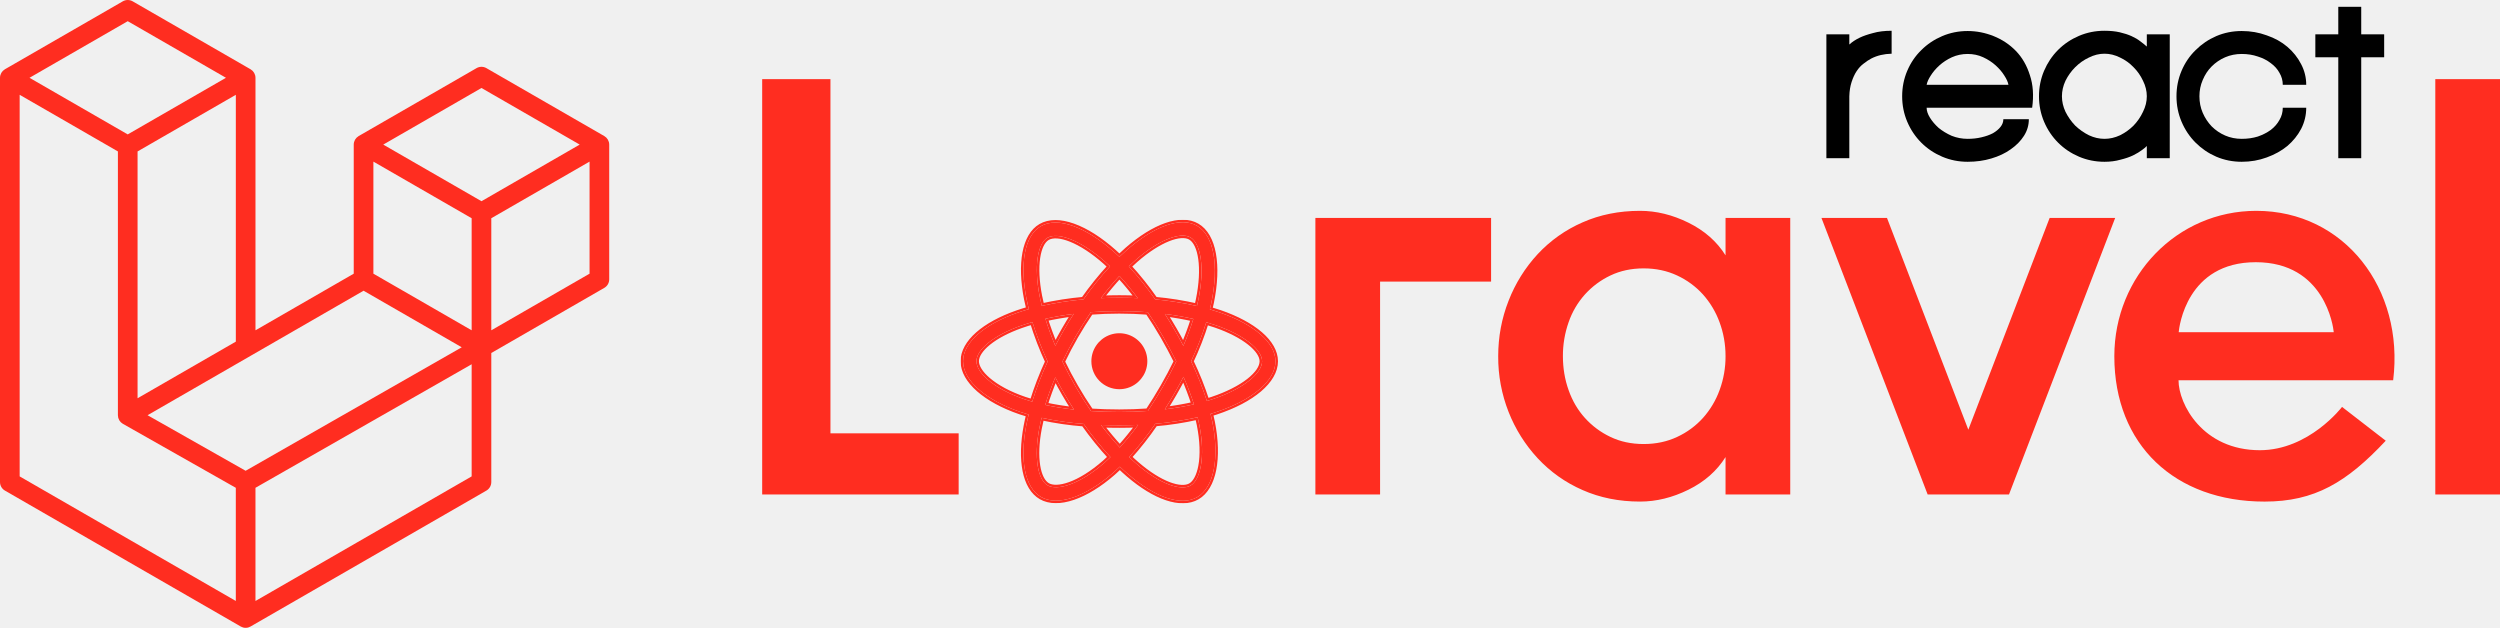
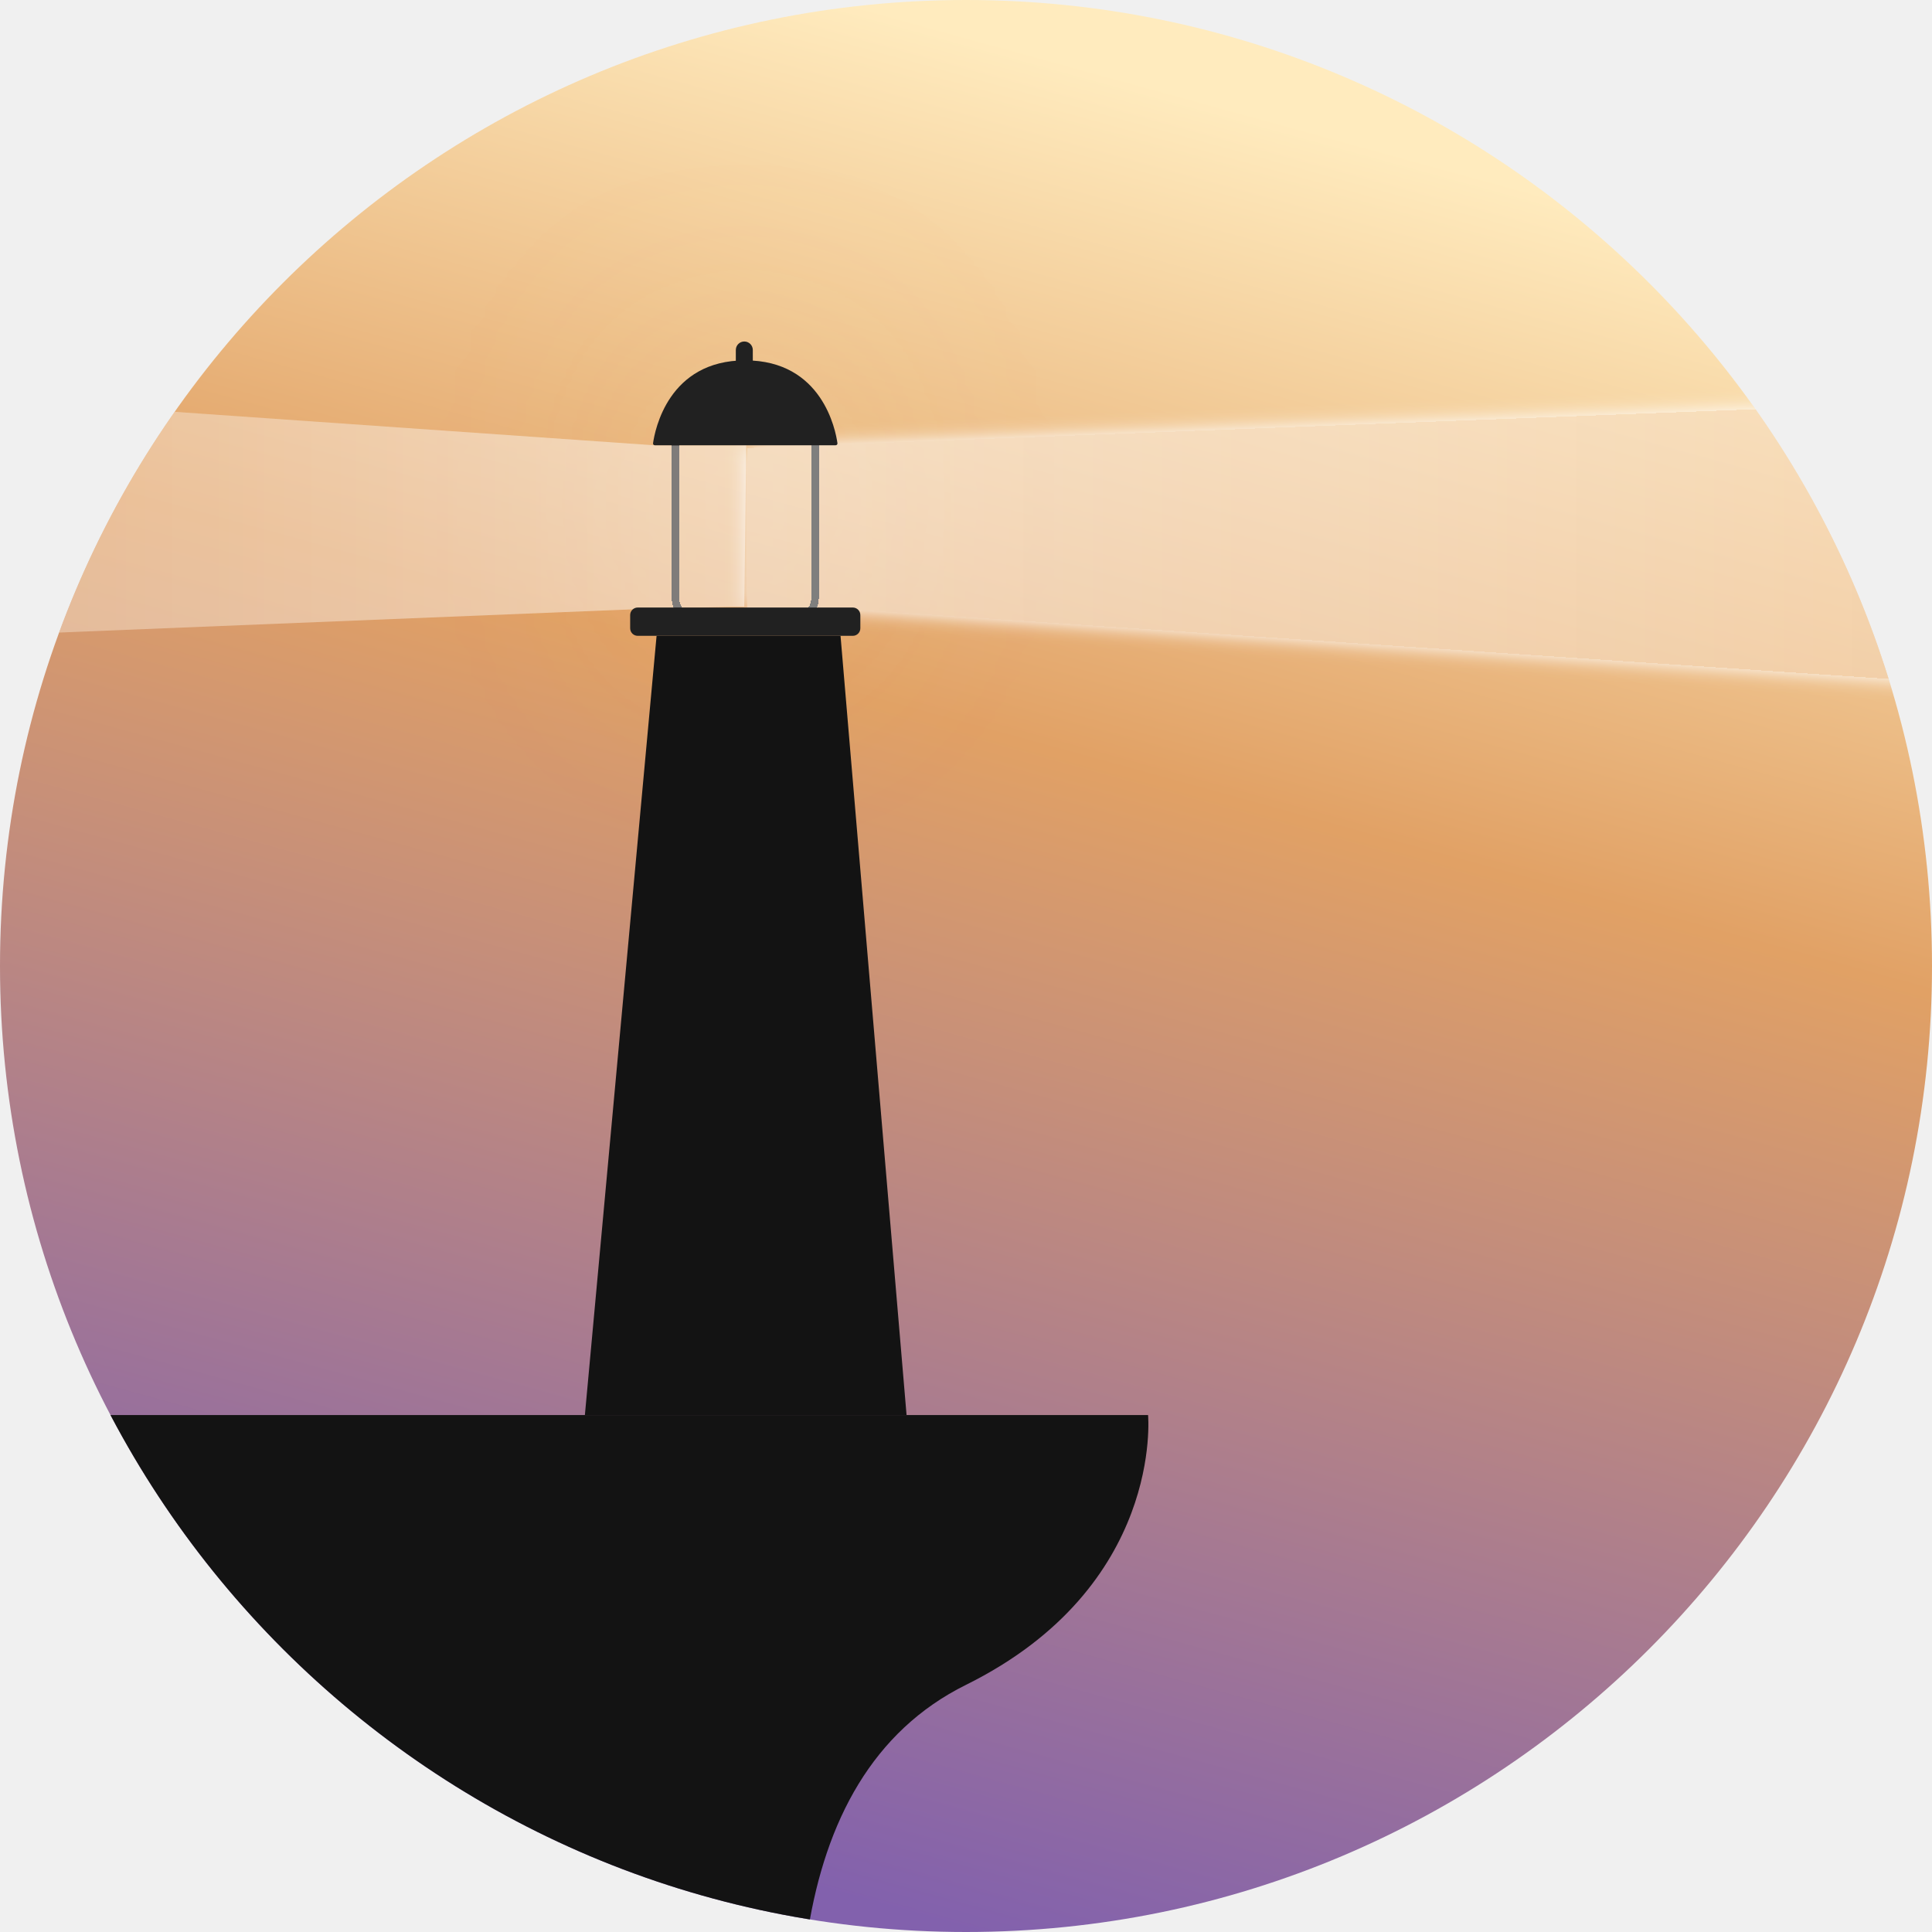
- <svg xmlns="http://www.w3.org/2000/svg" width="1991" height="500" viewBox="0 0 1991 500" fill="none">
-   <mask id="path-1-outside-1_1_7" maskUnits="userSpaceOnUse" x="765" y="175" width="253" height="226" fill="black">
-     <rect fill="white" x="765" y="175" width="253" height="226" />
-     <path d="M971.537 248.894C968.887 247.988 966.217 247.145 963.529 246.365C963.975 244.551 964.386 242.726 964.763 240.892C970.827 211.403 966.862 187.646 953.33 179.825C940.374 172.321 919.125 180.141 897.69 198.84C895.582 200.685 893.518 202.585 891.496 204.541C890.149 203.242 888.767 201.97 887.35 200.727C864.884 180.732 842.365 172.31 828.849 180.157C815.893 187.677 812.042 210.009 817.499 237.958C818.045 240.722 818.658 243.474 819.339 246.214C816.152 247.121 813.073 248.09 810.13 249.117C783.823 258.316 767 272.739 767 287.696C767 303.15 785.056 318.646 812.488 328.042C814.713 328.799 816.959 329.502 819.225 330.152C818.489 333.085 817.838 336.051 817.271 339.05C812.089 366.518 816.131 388.321 829.062 395.795C842.417 403.511 864.822 395.582 886.661 376.458C888.389 374.945 890.116 373.347 891.844 371.664C894.027 373.775 896.273 375.824 898.581 377.811C919.726 396.043 940.607 403.408 953.517 395.914C966.862 388.171 971.2 364.746 965.566 336.246C965.134 334.07 964.637 331.848 964.074 329.582C965.649 329.115 967.192 328.633 968.702 328.136C997.206 318.667 1015.78 303.358 1015.78 287.711C1015.76 272.682 998.403 258.165 971.537 248.894ZM904.681 206.873C923.043 190.854 940.208 184.531 948.033 189.05C956.362 193.865 959.601 213.279 954.367 238.741C954.021 240.399 953.648 242.053 953.247 243.701C942.289 241.208 931.177 239.449 919.985 238.435C913.577 229.204 906.553 220.417 898.959 212.133C900.818 210.33 902.722 208.576 904.671 206.873H904.681ZM840.453 300.476C842.702 304.829 845.053 309.129 847.507 313.376C850.005 317.708 852.608 321.977 855.317 326.182C847.616 325.345 839.963 324.111 832.389 322.487C834.586 315.376 837.292 307.991 840.453 300.476ZM840.453 275.429C837.343 268.074 834.711 260.84 832.55 253.853C839.65 252.262 847.216 250.962 855.104 249.977C852.461 254.102 849.918 258.288 847.475 262.534C845.033 266.781 842.687 271.079 840.437 275.429H840.453ZM846.102 287.955C849.377 281.124 852.905 274.425 856.685 267.857C860.461 261.292 864.481 254.878 868.745 248.614C876.146 248.054 883.733 247.759 891.398 247.759C899.063 247.759 906.697 248.054 914.093 248.619C918.311 254.869 922.307 261.261 926.08 267.795C929.853 274.328 933.427 280.996 936.803 287.799C933.472 294.654 929.906 301.381 926.106 307.981C922.336 314.545 918.363 320.978 914.186 327.281C906.801 327.799 899.156 328.084 891.382 328.084C883.609 328.084 876.109 327.84 868.859 327.369C864.564 321.084 860.511 314.642 856.7 308.043C852.89 301.444 849.352 294.748 846.087 287.955H846.102ZM935.305 313.303C937.81 308.957 940.215 304.553 942.519 300.093C945.678 307.255 948.467 314.576 950.874 322.025C943.21 323.751 935.462 325.074 927.661 325.99C930.293 321.813 932.842 317.584 935.305 313.303ZM942.416 275.434C940.121 271.063 937.736 266.744 935.258 262.477C932.84 258.269 930.319 254.113 927.697 250.008C935.632 251.013 943.245 252.35 950.381 253.983C948.087 261.262 945.428 268.421 942.416 275.434ZM891.502 219.747C896.677 225.401 901.563 231.314 906.143 237.461C896.347 236.994 886.545 236.994 876.736 237.461C881.572 231.066 886.521 225.131 891.502 219.747ZM834.198 189.366C842.521 184.536 860.924 191.439 880.323 208.682C881.561 209.786 882.81 210.941 884.054 212.139C876.422 220.421 869.348 229.201 862.878 238.42C851.711 239.426 840.621 241.157 829.678 243.602C829.046 241.059 828.476 238.499 827.968 235.922C823.278 211.962 826.382 193.901 834.198 189.366ZM822.065 319.89C819.992 319.299 817.945 318.658 815.924 317.967C803.796 313.821 793.779 308.411 786.901 302.518C780.744 297.237 777.624 291.966 777.624 287.696C777.624 278.621 791.13 267.043 813.654 259.191C816.483 258.207 819.337 257.307 822.215 256.491C825.561 267.242 829.612 277.759 834.343 287.976C829.555 298.333 825.454 308.994 822.065 319.89ZM879.659 368.436C870.004 376.894 860.333 382.89 851.808 385.911C844.148 388.622 838.048 388.7 834.363 386.569C826.517 382.035 823.252 364.523 827.704 341.035C828.232 338.271 828.837 335.507 829.518 332.743C840.57 335.124 851.771 336.75 863.044 337.609C869.577 346.876 876.71 355.706 884.396 364.041C882.852 365.559 881.271 367.021 879.659 368.436ZM891.797 356.402C886.76 350.955 881.732 344.927 876.83 338.449C881.594 338.636 886.445 338.729 891.382 338.729C896.451 338.729 901.468 338.62 906.412 338.397C901.849 344.643 896.971 350.652 891.797 356.402ZM956.331 371.219C954.849 379.221 951.869 384.559 948.184 386.694C940.342 391.244 923.577 385.331 905.5 369.736C903.427 367.954 901.354 366.041 899.244 364.036C906.781 355.668 913.747 346.803 920.094 337.501C931.429 336.54 942.685 334.8 953.781 332.292C954.289 334.344 954.738 336.355 955.128 338.325C957.621 350.918 957.979 362.31 956.331 371.219ZM965.349 318.024C963.991 318.475 962.591 318.911 961.171 319.336C957.692 308.535 953.483 297.983 948.572 287.753C953.299 277.659 957.343 267.26 960.679 256.626C963.224 257.367 965.696 258.145 968.075 258.969C991.096 266.908 1005.14 278.663 1005.14 287.696C1005.14 297.335 989.971 309.846 965.349 318.024Z" />
+ <svg xmlns="http://www.w3.org/2000/svg" width="1024" height="1024" viewBox="0 0 1024 1024" fill="none">
+   <rect width="1024" height="1024" rx="512" fill="url(#paint0_linear_4_39)" />
+   <mask id="mask0_4_39" style="mask-type:alpha" maskUnits="userSpaceOnUse" x="0" y="0" width="1024" height="1024">
+     <rect width="1024" height="1024" rx="512" fill="white" />
  </mask>
-   <path d="M971.537 248.894C968.887 247.988 966.217 247.145 963.529 246.365C963.975 244.551 964.386 242.726 964.763 240.892C970.827 211.403 966.862 187.646 953.33 179.825C940.374 172.321 919.125 180.141 897.69 198.84C895.582 200.685 893.518 202.585 891.496 204.541C890.149 203.242 888.767 201.97 887.35 200.727C864.884 180.732 842.365 172.31 828.849 180.157C815.893 187.677 812.042 210.009 817.499 237.958C818.045 240.722 818.658 243.474 819.339 246.214C816.152 247.121 813.073 248.09 810.13 249.117C783.823 258.316 767 272.739 767 287.696C767 303.15 785.056 318.646 812.488 328.042C814.713 328.799 816.959 329.502 819.225 330.152C818.489 333.085 817.838 336.051 817.271 339.05C812.089 366.518 816.131 388.321 829.062 395.795C842.417 403.511 864.822 395.582 886.661 376.458C888.389 374.945 890.116 373.347 891.844 371.664C894.027 373.775 896.273 375.824 898.581 377.811C919.726 396.043 940.607 403.408 953.517 395.914C966.862 388.171 971.2 364.746 965.566 336.246C965.134 334.07 964.637 331.848 964.074 329.582C965.649 329.115 967.192 328.633 968.702 328.136C997.206 318.667 1015.78 303.358 1015.78 287.711C1015.76 272.682 998.403 258.165 971.537 248.894ZM904.681 206.873C923.043 190.854 940.208 184.531 948.033 189.05C956.362 193.865 959.601 213.279 954.367 238.741C954.021 240.399 953.648 242.053 953.247 243.701C942.289 241.208 931.177 239.449 919.985 238.435C913.577 229.204 906.553 220.417 898.959 212.133C900.818 210.33 902.722 208.576 904.671 206.873H904.681ZM840.453 300.476C842.702 304.829 845.053 309.129 847.507 313.376C850.005 317.708 852.608 321.977 855.317 326.182C847.616 325.345 839.963 324.111 832.389 322.487C834.586 315.376 837.292 307.991 840.453 300.476ZM840.453 275.429C837.343 268.074 834.711 260.84 832.55 253.853C839.65 252.262 847.216 250.962 855.104 249.977C852.461 254.102 849.918 258.288 847.475 262.534C845.033 266.781 842.687 271.079 840.437 275.429H840.453ZM846.102 287.955C849.377 281.124 852.905 274.425 856.685 267.857C860.461 261.292 864.481 254.878 868.745 248.614C876.146 248.054 883.733 247.759 891.398 247.759C899.063 247.759 906.697 248.054 914.093 248.619C918.311 254.869 922.307 261.261 926.08 267.795C929.853 274.328 933.427 280.996 936.803 287.799C933.472 294.654 929.906 301.381 926.106 307.981C922.336 314.545 918.363 320.978 914.186 327.281C906.801 327.799 899.156 328.084 891.382 328.084C883.609 328.084 876.109 327.84 868.859 327.369C864.564 321.084 860.511 314.642 856.7 308.043C852.89 301.444 849.352 294.748 846.087 287.955H846.102ZM935.305 313.303C937.81 308.957 940.215 304.553 942.519 300.093C945.678 307.255 948.467 314.576 950.874 322.025C943.21 323.751 935.462 325.074 927.661 325.99C930.293 321.813 932.842 317.584 935.305 313.303ZM942.416 275.434C940.121 271.063 937.736 266.744 935.258 262.477C932.84 258.269 930.319 254.113 927.697 250.008C935.632 251.013 943.245 252.35 950.381 253.983C948.087 261.262 945.428 268.421 942.416 275.434ZM891.502 219.747C896.677 225.401 901.563 231.314 906.143 237.461C896.347 236.994 886.545 236.994 876.736 237.461C881.572 231.066 886.521 225.131 891.502 219.747ZM834.198 189.366C842.521 184.536 860.924 191.439 880.323 208.682C881.561 209.786 882.81 210.941 884.054 212.139C876.422 220.421 869.348 229.201 862.878 238.42C851.711 239.426 840.621 241.157 829.678 243.602C829.046 241.059 828.476 238.499 827.968 235.922C823.278 211.962 826.382 193.901 834.198 189.366ZM822.065 319.89C819.992 319.299 817.945 318.658 815.924 317.967C803.796 313.821 793.779 308.411 786.901 302.518C780.744 297.237 777.624 291.966 777.624 287.696C777.624 278.621 791.13 267.043 813.654 259.191C816.483 258.207 819.337 257.307 822.215 256.491C825.561 267.242 829.612 277.759 834.343 287.976C829.555 298.333 825.454 308.994 822.065 319.89ZM879.659 368.436C870.004 376.894 860.333 382.89 851.808 385.911C844.148 388.622 838.048 388.7 834.363 386.569C826.517 382.035 823.252 364.523 827.704 341.035C828.232 338.271 828.837 335.507 829.518 332.743C840.57 335.124 851.771 336.75 863.044 337.609C869.577 346.876 876.71 355.706 884.396 364.041C882.852 365.559 881.271 367.021 879.659 368.436ZM891.797 356.402C886.76 350.955 881.732 344.927 876.83 338.449C881.594 338.636 886.445 338.729 891.382 338.729C896.451 338.729 901.468 338.62 906.412 338.397C901.849 344.643 896.971 350.652 891.797 356.402ZM956.331 371.219C954.849 379.221 951.869 384.559 948.184 386.694C940.342 391.244 923.577 385.331 905.5 369.736C903.427 367.954 901.354 366.041 899.244 364.036C906.781 355.668 913.747 346.803 920.094 337.501C931.429 336.54 942.685 334.8 953.781 332.292C954.289 334.344 954.738 336.355 955.128 338.325C957.621 350.918 957.979 362.31 956.331 371.219ZM965.349 318.024C963.991 318.475 962.591 318.911 961.171 319.336C957.692 308.535 953.483 297.983 948.572 287.753C953.299 277.659 957.343 267.26 960.679 256.626C963.224 257.367 965.696 258.145 968.075 258.969C991.096 266.908 1005.14 278.663 1005.14 287.696C1005.14 297.335 989.971 309.846 965.349 318.024Z" fill="#FF2D20" />
-   <path d="M971.537 248.894C968.887 247.988 966.217 247.145 963.529 246.365C963.975 244.551 964.386 242.726 964.763 240.892C970.827 211.403 966.862 187.646 953.33 179.825C940.374 172.321 919.125 180.141 897.69 198.84C895.582 200.685 893.518 202.585 891.496 204.541C890.149 203.242 888.767 201.97 887.35 200.727C864.884 180.732 842.365 172.31 828.849 180.157C815.893 187.677 812.042 210.009 817.499 237.958C818.045 240.722 818.658 243.474 819.339 246.214C816.152 247.121 813.073 248.09 810.13 249.117C783.823 258.316 767 272.739 767 287.696C767 303.15 785.056 318.646 812.488 328.042C814.713 328.799 816.959 329.502 819.225 330.152C818.489 333.085 817.838 336.051 817.271 339.05C812.089 366.518 816.131 388.321 829.062 395.795C842.417 403.511 864.822 395.582 886.661 376.458C888.389 374.945 890.116 373.347 891.844 371.664C894.027 373.775 896.273 375.824 898.581 377.811C919.726 396.043 940.607 403.408 953.517 395.914C966.862 388.171 971.2 364.746 965.566 336.246C965.134 334.07 964.637 331.848 964.074 329.582C965.649 329.115 967.192 328.633 968.702 328.136C997.206 318.667 1015.78 303.358 1015.78 287.711C1015.76 272.682 998.403 258.165 971.537 248.894ZM904.681 206.873C923.043 190.854 940.208 184.531 948.033 189.05C956.362 193.865 959.601 213.279 954.367 238.741C954.021 240.399 953.648 242.053 953.247 243.701C942.289 241.208 931.177 239.449 919.985 238.435C913.577 229.204 906.553 220.417 898.959 212.133C900.818 210.33 902.722 208.576 904.671 206.873H904.681ZM840.453 300.476C842.702 304.829 845.053 309.129 847.507 313.376C850.005 317.708 852.608 321.977 855.317 326.182C847.616 325.345 839.963 324.111 832.389 322.487C834.586 315.376 837.292 307.991 840.453 300.476ZM840.453 275.429C837.343 268.074 834.711 260.84 832.55 253.853C839.65 252.262 847.216 250.962 855.104 249.977C852.461 254.102 849.918 258.288 847.475 262.534C845.033 266.781 842.687 271.079 840.437 275.429H840.453ZM846.102 287.955C849.377 281.124 852.905 274.425 856.685 267.857C860.461 261.292 864.481 254.878 868.745 248.614C876.146 248.054 883.733 247.759 891.398 247.759C899.063 247.759 906.697 248.054 914.093 248.619C918.311 254.869 922.307 261.261 926.08 267.795C929.853 274.328 933.427 280.996 936.803 287.799C933.472 294.654 929.906 301.381 926.106 307.981C922.336 314.545 918.363 320.978 914.186 327.281C906.801 327.799 899.156 328.084 891.382 328.084C883.609 328.084 876.109 327.84 868.859 327.369C864.564 321.084 860.511 314.642 856.7 308.043C852.89 301.444 849.352 294.748 846.087 287.955H846.102ZM935.305 313.303C937.81 308.957 940.215 304.553 942.519 300.093C945.678 307.255 948.467 314.576 950.874 322.025C943.21 323.751 935.462 325.074 927.661 325.99C930.293 321.813 932.842 317.584 935.305 313.303ZM942.416 275.434C940.121 271.063 937.736 266.744 935.258 262.477C932.84 258.269 930.319 254.113 927.697 250.008C935.632 251.013 943.245 252.35 950.381 253.983C948.087 261.262 945.428 268.421 942.416 275.434ZM891.502 219.747C896.677 225.401 901.563 231.314 906.143 237.461C896.347 236.994 886.545 236.994 876.736 237.461C881.572 231.066 886.521 225.131 891.502 219.747ZM834.198 189.366C842.521 184.536 860.924 191.439 880.323 208.682C881.561 209.786 882.81 210.941 884.054 212.139C876.422 220.421 869.348 229.201 862.878 238.42C851.711 239.426 840.621 241.157 829.678 243.602C829.046 241.059 828.476 238.499 827.968 235.922C823.278 211.962 826.382 193.901 834.198 189.366ZM822.065 319.89C819.992 319.299 817.945 318.658 815.924 317.967C803.796 313.821 793.779 308.411 786.901 302.518C780.744 297.237 777.624 291.966 777.624 287.696C777.624 278.621 791.13 267.043 813.654 259.191C816.483 258.207 819.337 257.307 822.215 256.491C825.561 267.242 829.612 277.759 834.343 287.976C829.555 298.333 825.454 308.994 822.065 319.89ZM879.659 368.436C870.004 376.894 860.333 382.89 851.808 385.911C844.148 388.622 838.048 388.7 834.363 386.569C826.517 382.035 823.252 364.523 827.704 341.035C828.232 338.271 828.837 335.507 829.518 332.743C840.57 335.124 851.771 336.75 863.044 337.609C869.577 346.876 876.71 355.706 884.396 364.041C882.852 365.559 881.271 367.021 879.659 368.436ZM891.797 356.402C886.76 350.955 881.732 344.927 876.83 338.449C881.594 338.636 886.445 338.729 891.382 338.729C896.451 338.729 901.468 338.62 906.412 338.397C901.849 344.643 896.971 350.652 891.797 356.402ZM956.331 371.219C954.849 379.221 951.869 384.559 948.184 386.694C940.342 391.244 923.577 385.331 905.5 369.736C903.427 367.954 901.354 366.041 899.244 364.036C906.781 355.668 913.747 346.803 920.094 337.501C931.429 336.54 942.685 334.8 953.781 332.292C954.289 334.344 954.738 336.355 955.128 338.325C957.621 350.918 957.979 362.31 956.331 371.219ZM965.349 318.024C963.991 318.475 962.591 318.911 961.171 319.336C957.692 308.535 953.483 297.983 948.572 287.753C953.299 277.659 957.343 267.26 960.679 256.626C963.224 257.367 965.696 258.145 968.075 258.969C991.096 266.908 1005.14 278.663 1005.14 287.696C1005.14 297.335 989.971 309.846 965.349 318.024Z" stroke="#FF2D20" stroke-width="4" mask="url(#path-1-outside-1_1_7)" />
-   <path d="M891.382 309.96C895.793 309.974 900.109 308.679 903.783 306.24C907.457 303.8 910.325 300.324 912.023 296.253C913.721 292.182 914.172 287.699 913.321 283.372C912.469 279.044 910.352 275.066 907.239 271.943C904.125 268.819 900.154 266.689 895.829 265.823C891.504 264.957 887.02 265.394 882.944 267.079C878.867 268.764 875.383 271.62 872.931 275.286C870.479 278.953 869.17 283.264 869.17 287.675C869.164 290.597 869.733 293.492 870.847 296.193C871.96 298.895 873.595 301.351 875.658 303.421C877.72 305.49 880.171 307.133 882.869 308.255C885.567 309.377 888.46 309.957 891.382 309.96Z" fill="#FF2D20" />
-   <path fill-rule="evenodd" clip-rule="evenodd" d="M484.904 113.113C485.084 113.78 485.176 114.467 485.178 115.157V222.481C485.178 223.859 484.815 225.212 484.125 226.404C483.435 227.596 482.443 228.584 481.25 229.27L391.267 281.132V383.926C391.267 386.724 389.782 389.306 387.359 390.715L199.527 498.958C199.097 499.202 198.628 499.359 198.159 499.525C197.984 499.584 197.817 499.691 197.632 499.74C196.319 500.087 194.939 500.087 193.626 499.74C193.411 499.682 193.215 499.564 193.01 499.486C192.58 499.33 192.131 499.193 191.72 498.958L3.928 390.715C2.735 390.029 1.744 389.04 1.054 387.848C0.365 386.656 0.001 385.304 0 383.926L0 61.955C0 61.251 0.098 60.566 0.274 59.901C0.332 59.676 0.469 59.471 0.547 59.246C0.694 58.835 0.831 58.414 1.046 58.033C1.192 57.779 1.407 57.573 1.583 57.338C1.808 57.025 2.013 56.703 2.277 56.429C2.501 56.204 2.795 56.038 3.049 55.842C3.332 55.607 3.586 55.353 3.908 55.167L97.819 1.045C99.008 0.36 100.356 0 101.728 0C103.099 0 104.447 0.36 105.636 1.045L199.537 55.167H199.557C199.869 55.363 200.133 55.607 200.417 55.832C200.671 56.028 200.954 56.204 201.179 56.419C201.452 56.703 201.648 57.025 201.882 57.338C202.048 57.573 202.273 57.779 202.41 58.033C202.635 58.424 202.762 58.835 202.918 59.246C202.996 59.471 203.133 59.676 203.192 59.911C203.371 60.578 203.463 61.265 203.465 61.955V263.055L281.713 217.952V115.148C281.713 114.463 281.81 113.768 281.986 113.113C282.055 112.878 282.182 112.673 282.26 112.448C282.416 112.037 282.553 111.617 282.768 111.235C282.915 110.981 283.13 110.775 283.296 110.541C283.53 110.228 283.726 109.905 283.999 109.631C284.224 109.406 284.507 109.24 284.761 109.044C285.054 108.809 285.309 108.555 285.621 108.369L379.542 54.248C380.73 53.562 382.078 53.201 383.45 53.201C384.822 53.201 386.17 53.562 387.359 54.248L481.26 108.369C481.592 108.565 481.846 108.809 482.139 109.034C482.383 109.23 482.667 109.406 482.891 109.621C483.165 109.905 483.36 110.228 483.595 110.541C483.771 110.775 483.986 110.981 484.123 111.235C484.347 111.617 484.474 112.037 484.631 112.448C484.719 112.673 484.846 112.878 484.904 113.113ZM469.524 217.952V128.705L436.664 147.642L391.267 173.808V263.055L469.534 217.952H469.524ZM375.623 379.397V290.091L330.969 315.621L203.455 388.475V478.622L375.623 379.397ZM15.653 75.503V379.397L187.802 478.612V388.485L97.868 337.532L97.839 337.513L97.8 337.493C97.497 337.317 97.243 337.063 96.959 336.847C96.715 336.652 96.432 336.495 96.217 336.28L96.197 336.251C95.943 336.006 95.767 335.703 95.552 335.429C95.357 335.165 95.122 334.94 94.966 334.666L94.956 334.637C94.78 334.343 94.673 333.991 94.546 333.659C94.419 333.365 94.253 333.091 94.175 332.778C94.077 332.407 94.057 332.006 94.018 331.624C93.979 331.331 93.901 331.037 93.901 330.744V120.606L48.514 94.43L15.653 75.503ZM101.737 16.872L23.5 61.955L101.718 107.039L179.946 61.946L101.718 16.872H101.737ZM142.425 298.23L187.812 272.074V75.503L154.951 94.44L109.554 120.606V317.177L142.425 298.23ZM383.45 70.074L305.222 115.157L383.45 160.241L461.668 115.148L383.45 70.074ZM375.623 173.808L330.227 147.642L297.366 128.705V217.952L342.753 244.108L375.623 263.055V173.808ZM195.619 374.927L310.362 309.351L367.719 276.583L289.549 231.529L199.547 283.401L117.518 330.675L195.619 374.927Z" fill="#FF2D20" />
-   <path fill-rule="evenodd" clip-rule="evenodd" d="M661.371 63V345.115H763.474V393.787H607V63H661.371ZM1047.57 393.787V173.576H1187.5V224.268H1099.09V393.811H1047.57V393.787ZM1374.22 203.347V173.576H1425.75V393.799H1374.22V364.016C1367.29 375.045 1357.45 383.712 1344.68 390.004C1331.92 396.308 1319.08 399.454 1306.15 399.454C1289.45 399.454 1274.17 396.394 1260.3 390.249C1246.79 384.36 1234.64 375.751 1224.61 364.958C1214.66 354.224 1206.81 341.728 1201.45 328.112C1195.88 313.965 1193.07 298.88 1193.17 283.675C1193.17 268.251 1195.93 253.513 1201.45 239.484C1206.77 225.777 1214.62 213.193 1224.6 202.393C1234.64 191.605 1246.79 183 1260.3 177.114C1274.17 170.969 1289.45 167.909 1306.15 167.909C1319.07 167.909 1331.92 171.055 1344.68 177.359C1357.45 183.663 1367.29 192.318 1374.22 203.347ZM1369.5 310.619C1372.67 301.995 1374.27 292.875 1374.22 283.688C1374.22 274.225 1372.63 265.252 1369.5 256.757C1366.54 248.576 1362.06 241.035 1356.27 234.538C1350.5 228.166 1343.5 223.021 1335.7 219.408C1327.67 215.638 1318.75 213.74 1308.99 213.74C1299.22 213.74 1290.39 215.638 1282.52 219.408C1274.81 223.064 1267.9 228.206 1262.19 234.538C1256.42 241.001 1252 248.551 1249.2 256.744C1246.17 265.399 1244.65 274.508 1244.7 283.675C1244.7 293.126 1246.18 302.111 1249.2 310.606C1252.18 319.126 1256.52 326.52 1262.19 332.824C1267.9 339.159 1274.81 344.302 1282.52 347.955C1290.39 351.737 1299.22 353.623 1308.99 353.623C1318.75 353.623 1327.67 351.737 1335.7 347.955C1343.51 344.346 1350.5 339.2 1356.27 332.824C1362.06 326.332 1366.54 318.795 1369.5 310.619ZM1632.33 173.576H1684.52L1599.96 393.799H1535.18L1450.61 173.576H1502.8L1567.57 342.214L1632.33 173.576ZM1796.91 167.909C1867.06 167.909 1914.91 230.07 1905.92 302.821H1734.98C1734.98 321.819 1754.17 358.544 1799.74 358.544C1838.92 358.544 1865.19 324.084 1865.2 324.06L1900.01 350.991C1868.89 384.202 1843.4 399.467 1803.49 399.467C1732.19 399.467 1683.85 354.369 1683.85 283.688C1683.85 219.751 1733.82 167.909 1796.91 167.909ZM1735.11 264.542H1858.6C1858.22 260.307 1851.52 208.819 1796.49 208.819C1741.45 208.819 1735.51 260.307 1735.11 264.542ZM1939.47 393.787V63H1991V393.787H1939.47Z" fill="#FF2D20" />
-   <path d="M1472.8 35.462C1474.96 33.432 1477.74 31.605 1481.12 29.981C1483.96 28.628 1487.48 27.41 1491.68 26.327C1495.87 25.109 1500.81 24.5 1506.49 24.5V42.77C1500.4 42.905 1494.99 44.191 1490.25 46.627C1488.22 47.71 1486.19 49.063 1484.16 50.687C1482.13 52.176 1480.31 54.138 1478.68 56.574C1477.06 59.01 1475.71 61.92 1474.62 65.303C1473.54 68.551 1472.93 72.34 1472.8 76.671V126H1454.53V27.342H1472.8V35.462Z" fill="black" />
-   <path d="M1615.77 94.941C1615.77 99.678 1614.49 104.076 1611.91 108.136C1609.34 112.196 1605.82 115.782 1601.36 118.895C1597.03 122.008 1591.89 124.444 1585.93 126.203C1580.11 127.962 1573.82 128.842 1567.05 128.842C1559.88 128.842 1553.11 127.489 1546.75 124.782C1540.39 122.075 1534.84 118.354 1530.11 113.617C1525.37 108.88 1521.65 103.332 1518.94 96.971C1516.23 90.61 1514.88 83.844 1514.88 76.671C1514.88 69.498 1516.23 62.732 1518.94 56.371C1521.65 50.01 1525.37 44.529 1530.11 39.928C1534.84 35.191 1540.39 31.47 1546.75 28.763C1553.11 26.056 1559.88 24.703 1567.05 24.703C1574.09 24.703 1580.99 26.056 1587.76 28.763C1594.52 31.47 1600.41 35.394 1605.42 40.537C1610.43 45.68 1614.15 52.108 1616.58 59.822C1619.15 67.401 1619.76 76.062 1618.41 85.806H1534.37C1534.37 88.242 1535.25 90.881 1537.01 93.723C1538.77 96.565 1541.07 99.272 1543.91 101.843C1546.89 104.279 1550.34 106.377 1554.26 108.136C1558.32 109.76 1562.59 110.572 1567.05 110.572C1570.98 110.572 1574.63 110.166 1578.01 109.354C1581.53 108.542 1584.58 107.459 1587.15 106.106C1589.72 104.617 1591.75 102.926 1593.24 101.031C1594.73 99.136 1595.47 97.106 1595.47 94.941H1615.77ZM1599.53 67.536C1599.13 65.371 1598.04 62.935 1596.28 60.228C1594.52 57.386 1592.22 54.679 1589.38 52.108C1586.54 49.537 1583.22 47.371 1579.43 45.612C1575.65 43.853 1571.52 42.973 1567.05 42.973C1562.59 42.973 1558.39 43.853 1554.47 45.612C1550.68 47.371 1547.36 49.537 1544.52 52.108C1541.68 54.679 1539.38 57.386 1537.62 60.228C1535.86 62.935 1534.77 65.371 1534.37 67.536H1599.53Z" fill="black" />
-   <path d="M1709.72 126V116.256C1709.04 117.068 1707.76 118.151 1705.86 119.504C1704.1 120.857 1701.74 122.278 1698.76 123.767C1695.92 125.12 1692.53 126.271 1688.61 127.218C1684.82 128.301 1680.62 128.842 1676.02 128.842C1668.85 128.842 1662.08 127.489 1655.72 124.782C1649.36 122.075 1643.81 118.354 1639.08 113.617C1634.34 108.88 1630.62 103.332 1627.91 96.971C1625.21 90.61 1623.85 83.844 1623.85 76.671C1623.85 69.498 1625.21 62.732 1627.91 56.371C1630.62 50.01 1634.34 44.462 1639.08 39.725C1643.81 34.988 1649.36 31.267 1655.72 28.56C1662.08 25.853 1668.85 24.5 1676.02 24.5C1680.62 24.5 1684.68 24.906 1688.2 25.718C1691.72 26.53 1694.83 27.545 1697.54 28.763C1700.25 29.981 1702.55 31.334 1704.44 32.823C1706.47 34.312 1708.23 35.733 1709.72 37.086V27.342H1727.99V126H1709.72ZM1642.12 76.671C1642.12 80.866 1643.07 84.994 1644.96 89.054C1646.99 93.114 1649.57 96.768 1652.68 100.016C1655.93 103.129 1659.58 105.7 1663.64 107.73C1667.7 109.625 1671.83 110.572 1676.02 110.572C1680.22 110.572 1684.35 109.625 1688.41 107.73C1692.47 105.7 1696.05 103.129 1699.16 100.016C1702.28 96.768 1704.78 93.114 1706.68 89.054C1708.71 84.994 1709.72 80.866 1709.72 76.671C1709.72 72.476 1708.71 68.348 1706.68 64.288C1704.78 60.228 1702.28 56.642 1699.16 53.529C1696.05 50.281 1692.47 47.71 1688.41 45.815C1684.35 43.785 1680.22 42.77 1676.02 42.77C1671.83 42.77 1667.7 43.785 1663.64 45.815C1659.58 47.71 1655.93 50.281 1652.68 53.529C1649.57 56.642 1646.99 60.228 1644.96 64.288C1643.07 68.348 1642.12 72.476 1642.12 76.671Z" fill="black" />
-   <path d="M1836.68 85.806C1836.68 91.761 1835.32 97.377 1832.62 102.655C1829.91 107.798 1826.25 112.331 1821.65 116.256C1817.05 120.045 1811.57 123.09 1805.21 125.391C1798.98 127.692 1792.35 128.842 1785.32 128.842C1778.14 128.842 1771.38 127.489 1765.02 124.782C1758.79 122.075 1753.31 118.354 1748.57 113.617C1743.84 108.88 1740.11 103.332 1737.41 96.971C1734.7 90.61 1733.35 83.844 1733.35 76.671C1733.35 69.498 1734.7 62.732 1737.41 56.371C1740.11 50.01 1743.84 44.529 1748.57 39.928C1753.31 35.191 1758.79 31.47 1765.02 28.763C1771.38 26.056 1778.14 24.703 1785.32 24.703C1792.35 24.703 1798.98 25.853 1805.21 28.154C1811.57 30.319 1817.05 33.364 1821.65 37.289C1826.25 41.214 1829.91 45.815 1832.62 51.093C1835.32 56.236 1836.68 61.717 1836.68 67.536H1818C1818 64.153 1817.12 60.972 1815.36 57.995C1813.74 55.018 1811.44 52.446 1808.46 50.281C1805.48 47.98 1802.03 46.221 1798.11 45.003C1794.18 43.65 1789.92 42.973 1785.32 42.973C1780.58 42.973 1776.18 43.853 1772.12 45.612C1768.06 47.371 1764.47 49.807 1761.36 52.92C1758.38 55.897 1756.02 59.484 1754.26 63.679C1752.5 67.739 1751.62 72.07 1751.62 76.671C1751.62 81.408 1752.5 85.806 1754.26 89.866C1756.02 93.926 1758.38 97.512 1761.36 100.625C1764.47 103.738 1768.06 106.174 1772.12 107.933C1776.18 109.692 1780.58 110.572 1785.32 110.572C1789.92 110.572 1794.18 109.963 1798.11 108.745C1802.03 107.392 1805.48 105.632 1808.46 103.467C1811.44 101.166 1813.74 98.527 1815.36 95.55C1817.12 92.573 1818 89.325 1818 85.806H1836.68Z" fill="black" />
-   <path d="M1862.21 126V45.612H1843.94V27.342H1862.21V5.418H1880.48V27.342H1898.75V45.612H1880.48V126H1862.21Z" fill="black" />
+   <g mask="url(#mask0_4_39)">
+     <path d="M-243 750H608.5C608.5 750 617 841 512 893C313.573 991.269 512 1460 512 1460H-243V750Z" fill="#131313" />
+   </g>
+   <g filter="url(#filter0_d_4_39)">
+     <rect x="381" y="245" width="0" height="0" rx="5e-05" fill="#FDFFC9" />
+   </g>
+   <g filter="url(#filter1_d_4_39)">
+     <rect x="358" y="205" width="74" height="123" rx="11" stroke="black" stroke-width="4" shape-rendering="crispEdges" />
+   </g>
+   <path d="M348 337L310 750H480.5L445.5 337H348Z" fill="#131313" />
+   <rect x="390" y="181" width="9" height="28" rx="4.5" fill="#212121" />
+   <mask id="mask1_4_39" style="mask-type:alpha" maskUnits="userSpaceOnUse" x="0" y="0" width="1024" height="1024">
+     <rect width="1024" height="1024" rx="512" fill="url(#paint1_linear_4_39)" />
+   </mask>
+   <g mask="url(#mask1_4_39)">
+     <path d="M-592 170.5L346.5 236H395.5L394.5 321.5L346.5 322.5L-592 360.5V170.5Z" fill="url(#paint2_linear_4_39)" fill-opacity="0.5" />
+   </g>
+   <mask id="mask2_4_39" style="mask-type:alpha" maskUnits="userSpaceOnUse" x="0" y="0" width="1024" height="1024">
+     <rect width="1024" height="1024" rx="512" fill="url(#paint3_linear_4_39)" />
+   </mask>
+   <g mask="url(#mask2_4_39)">
+     <g filter="url(#filter2_d_4_39)">
+       <path d="M1421 388L451.5 323H396V237.5L1421 198V388Z" fill="url(#paint4_linear_4_39)" fill-opacity="0.5" shape-rendering="crispEdges" />
+     </g>
+   </g>
+   <rect x="334" y="322" width="122" height="15" rx="4" fill="#212121" />
+   <path d="M347.093 236H442.907C443.494 236 443.95 235.501 443.868 234.92C442.909 228.073 435.83 191 395 191C354.17 191 347.091 228.073 346.132 234.92C346.05 235.501 346.506 236 347.093 236Z" fill="#212121" />
+   <defs>
+     <filter id="filter0_d_4_39" x="179" y="43" width="404" height="404" filterUnits="userSpaceOnUse" color-interpolation-filters="sRGB">
+       <feFlood flood-opacity="0" result="BackgroundImageFix" />
+       <feColorMatrix in="SourceAlpha" type="matrix" values="0 0 0 0 0 0 0 0 0 0 0 0 0 0 0 0 0 0 127 0" result="hardAlpha" />
+       <feMorphology radius="88" operator="dilate" in="SourceAlpha" result="effect1_dropShadow_4_39" />
+       <feOffset />
+       <feGaussianBlur stdDeviation="57" />
+       <feComposite in2="hardAlpha" operator="out" />
+       <feColorMatrix type="matrix" values="0 0 0 0 1 0 0 0 0 0.924 0 0 0 0 0.587 0 0 0 1 0" />
+       <feBlend mode="normal" in2="BackgroundImageFix" result="effect1_dropShadow_4_39" />
+       <feBlend mode="normal" in="SourceGraphic" in2="effect1_dropShadow_4_39" result="shape" />
+     </filter>
+     <filter id="filter1_d_4_39" x="164" y="11" width="462" height="511" filterUnits="userSpaceOnUse" color-interpolation-filters="sRGB">
+       <feFlood flood-opacity="0" result="BackgroundImageFix" />
+       <feColorMatrix in="SourceAlpha" type="matrix" values="0 0 0 0 0 0 0 0 0 0 0 0 0 0 0 0 0 0 127 0" result="hardAlpha" />
+       <feMorphology radius="78" operator="dilate" in="SourceAlpha" result="effect1_dropShadow_4_39" />
+       <feOffset />
+       <feGaussianBlur stdDeviation="57" />
+       <feComposite in2="hardAlpha" operator="out" />
+       <feColorMatrix type="matrix" values="0 0 0 0 1 0 0 0 0 0.924 0 0 0 0 0.587 0 0 0 0.25 0" />
+       <feBlend mode="normal" in2="BackgroundImageFix" result="effect1_dropShadow_4_39" />
+       <feBlend mode="normal" in="SourceGraphic" in2="effect1_dropShadow_4_39" result="shape" />
+     </filter>
+     <filter id="filter2_d_4_39" x="386" y="188" width="1045" height="210" filterUnits="userSpaceOnUse" color-interpolation-filters="sRGB">
+       <feFlood flood-opacity="0" result="BackgroundImageFix" />
+       <feColorMatrix in="SourceAlpha" type="matrix" values="0 0 0 0 0 0 0 0 0 0 0 0 0 0 0 0 0 0 127 0" result="hardAlpha" />
+       <feOffset />
+       <feGaussianBlur stdDeviation="5" />
+       <feComposite in2="hardAlpha" operator="out" />
+       <feColorMatrix type="matrix" values="0 0 0 0 1 0 0 0 0 1 0 0 0 0 1 0 0 0 1 0" />
+       <feBlend mode="normal" in2="BackgroundImageFix" result="effect1_dropShadow_4_39" />
+       <feBlend mode="normal" in="SourceGraphic" in2="effect1_dropShadow_4_39" result="shape" />
+     </filter>
+     <linearGradient id="paint0_linear_4_39" x1="769.5" y1="89" x2="512" y2="1024" gradientUnits="userSpaceOnUse">
+       <stop stop-color="#FFEBBE" />
+       <stop offset="0.365" stop-color="#E1A165" />
+       <stop offset="1" stop-color="#8261AD" />
+     </linearGradient>
+     <linearGradient id="paint1_linear_4_39" x1="512" y1="0" x2="512" y2="1024" gradientUnits="userSpaceOnUse">
+       <stop stop-color="#FFE19A" />
+       <stop offset="0.365" stop-color="#C27935" />
+       <stop offset="1" stop-color="#4F208C" />
+     </linearGradient>
+     <linearGradient id="paint2_linear_4_39" x1="-592" y1="265.5" x2="433" y2="265.5" gradientUnits="userSpaceOnUse">
+       <stop stop-color="#E4AB75" />
+       <stop offset="1" stop-color="white" />
+     </linearGradient>
+     <linearGradient id="paint3_linear_4_39" x1="512" y1="0" x2="512" y2="1024" gradientUnits="userSpaceOnUse">
+       <stop stop-color="#FFE19A" />
+       <stop offset="0.365" stop-color="#C27935" />
+       <stop offset="1" stop-color="#4F208C" />
+     </linearGradient>
+     <linearGradient id="paint4_linear_4_39" x1="396" y1="293" x2="1421" y2="293" gradientUnits="userSpaceOnUse">
+       <stop stop-color="white" />
+       <stop offset="1" stop-color="#F1C79D" />
+     </linearGradient>
+   </defs>
</svg>
